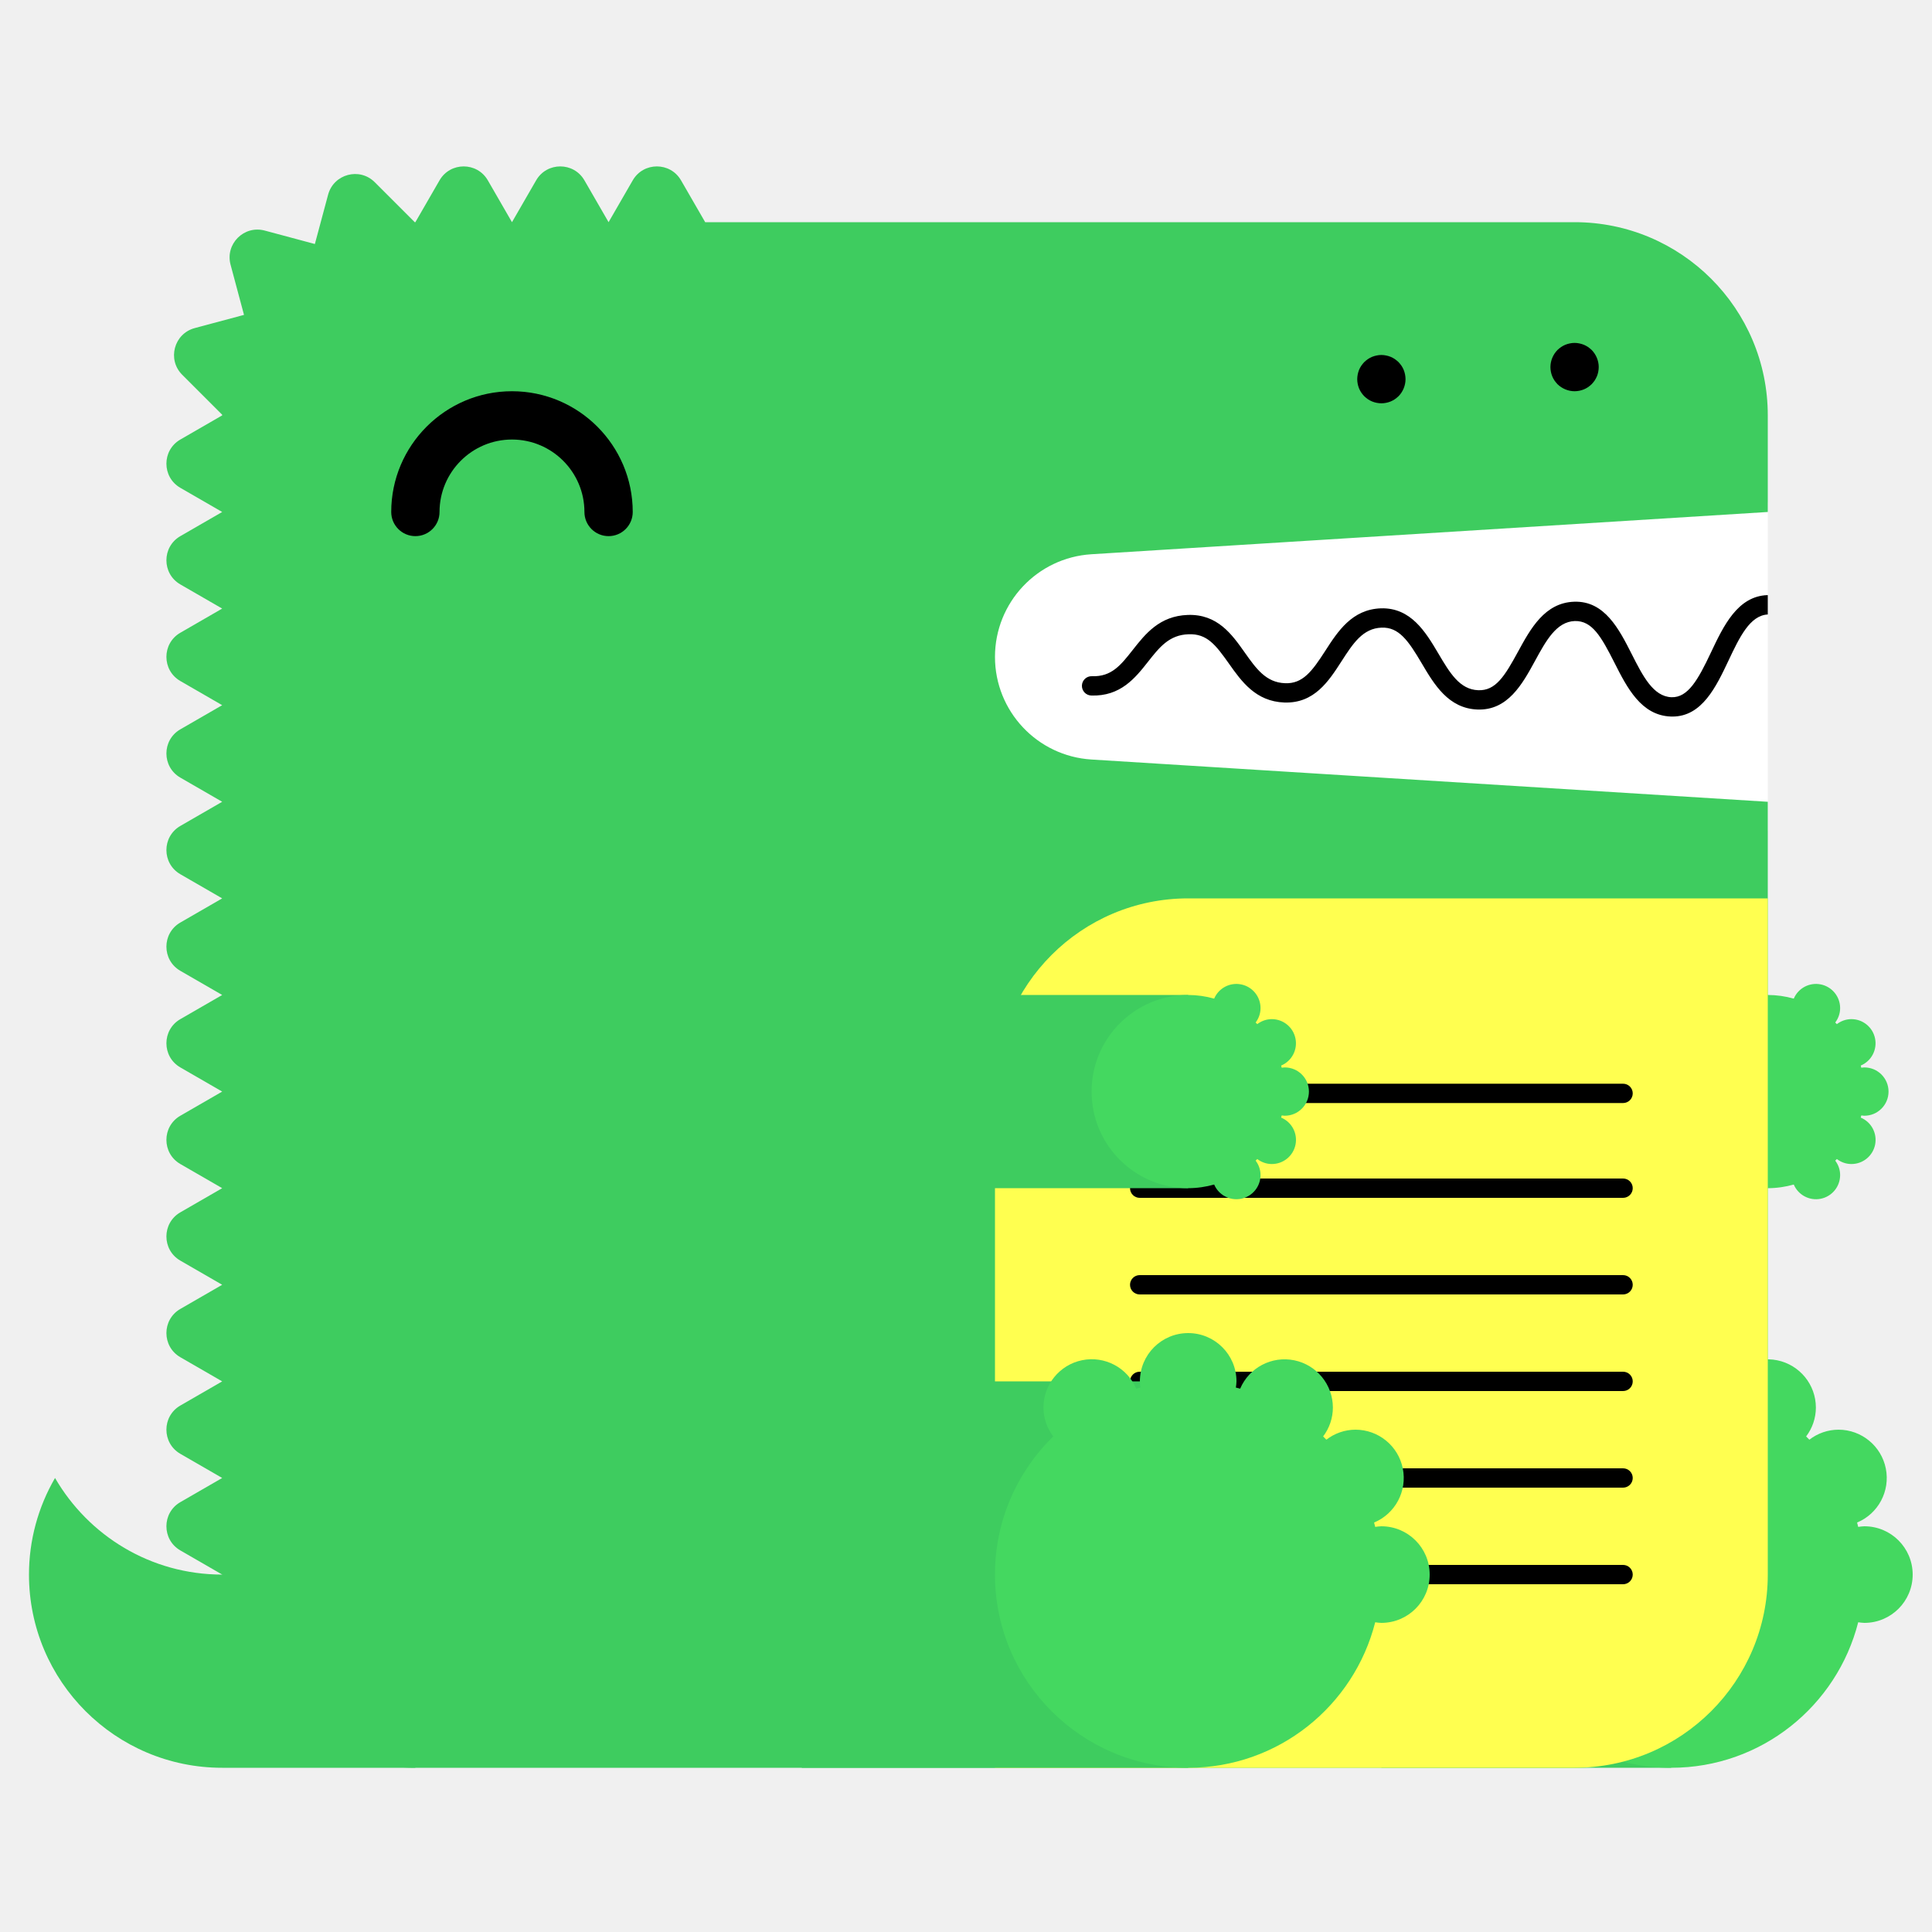
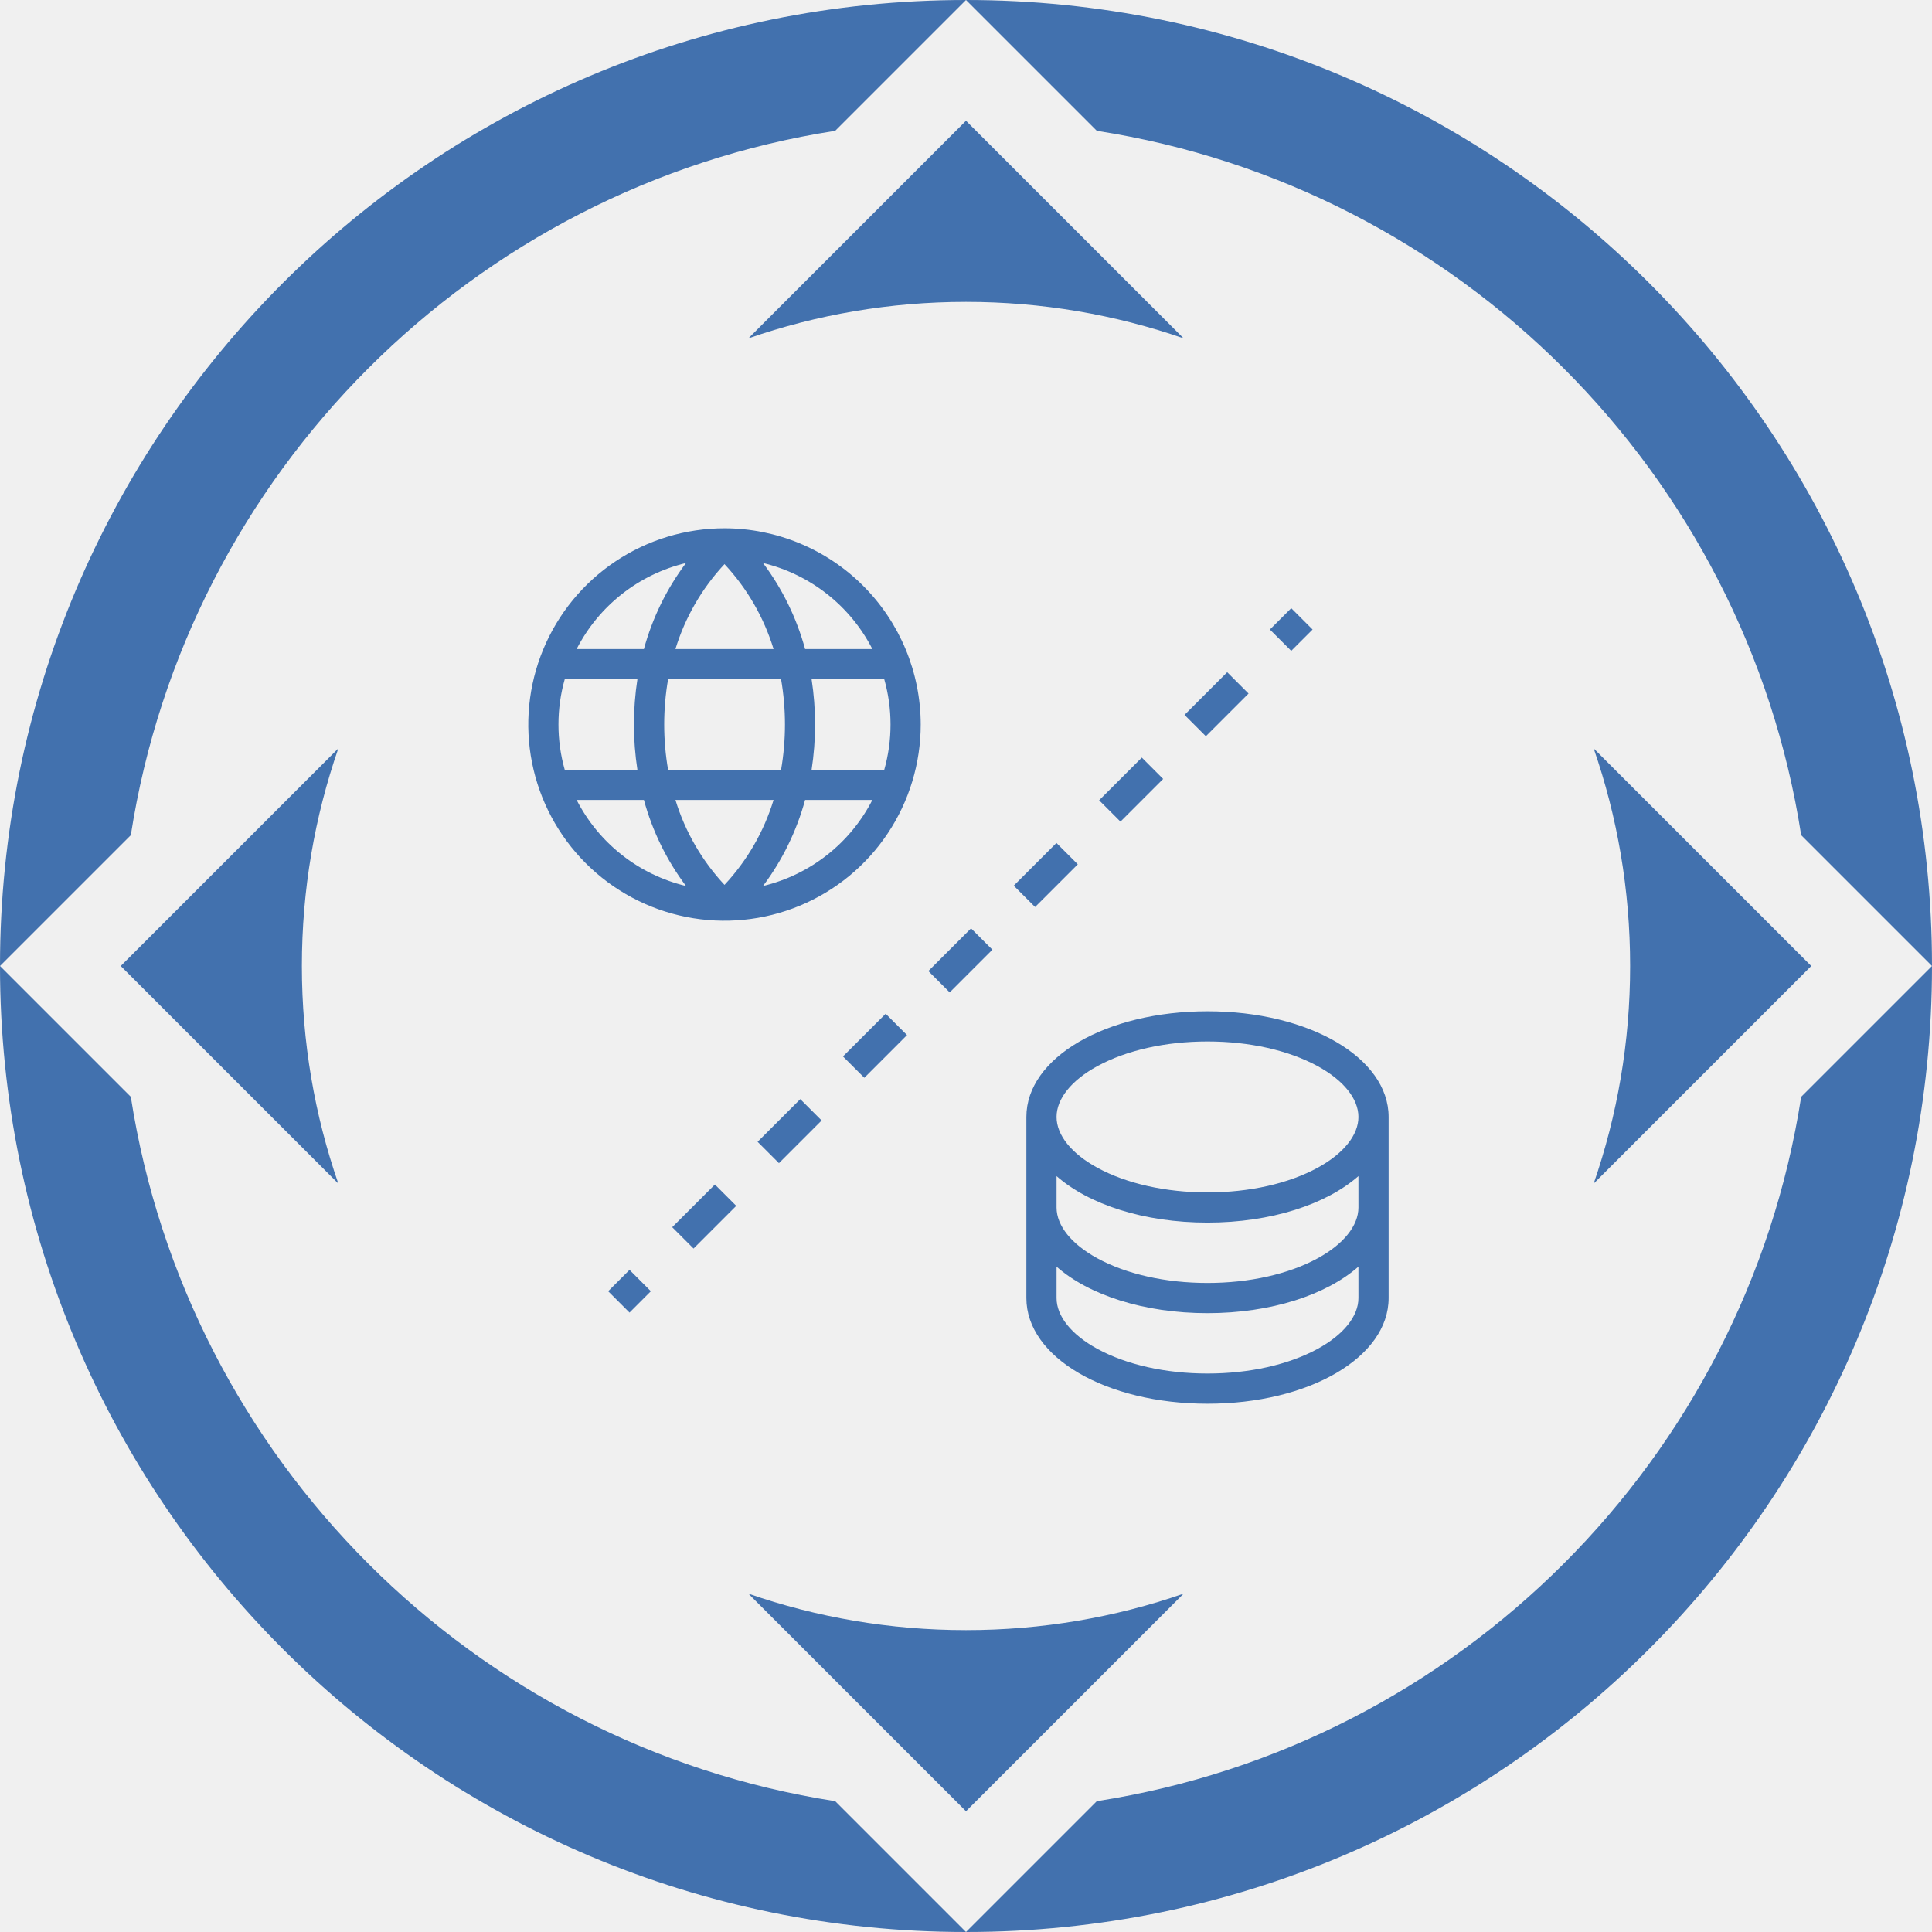
- <svg xmlns="http://www.w3.org/2000/svg" width="200" height="200" viewBox="0 0 200 200">
-   <g fill="none" fill-rule="evenodd">
-     <path fill="#FFF" d="M99 52h84v34H99z" />
-     <path d="M23 163c-7.398 0-13.843-4.027-17.303-10A19.886 19.886 0 0 0 3 163c0 11.046 8.954 20 20 20h20v-20H23z" fill="#3ECC5F" />
-     <path d="M112.98 57.376L183 53V43c0-11.046-8.954-20-20-20H73l-2.5-4.33c-1.112-1.925-3.889-1.925-5 0L63 23l-2.5-4.33c-1.111-1.925-3.889-1.925-5 0L53 23l-2.5-4.33c-1.111-1.925-3.889-1.925-5 0L43 23c-.022 0-.042.003-.065.003l-4.142-4.141c-1.57-1.571-4.252-.853-4.828 1.294l-1.369 5.104-5.192-1.392c-2.148-.575-4.111 1.389-3.535 3.536l1.39 5.193-5.102 1.367c-2.148.576-2.867 3.259-1.296 4.83l4.142 4.142c0 .021-.003.042-.003.064l-4.33 2.5c-1.925 1.111-1.925 3.889 0 5L23 53l-4.33 2.5c-1.925 1.111-1.925 3.889 0 5L23 63l-4.33 2.5c-1.925 1.111-1.925 3.889 0 5L23 73l-4.33 2.5c-1.925 1.111-1.925 3.889 0 5L23 83l-4.33 2.5c-1.925 1.111-1.925 3.889 0 5L23 93l-4.33 2.5c-1.925 1.111-1.925 3.889 0 5L23 103l-4.33 2.5c-1.925 1.111-1.925 3.889 0 5L23 113l-4.33 2.5c-1.925 1.111-1.925 3.889 0 5L23 123l-4.33 2.5c-1.925 1.111-1.925 3.889 0 5L23 133l-4.33 2.5c-1.925 1.111-1.925 3.889 0 5L23 143l-4.33 2.5c-1.925 1.111-1.925 3.889 0 5L23 153l-4.33 2.5c-1.925 1.111-1.925 3.889 0 5L23 163c0 11.046 8.954 20 20 20h120c11.046 0 20-8.954 20-20V83l-70.02-4.376A10.645 10.645 0 0 1 103 68c0-5.621 4.37-10.273 9.98-10.624" fill="#3ECC5F" />
-     <path fill="#3ECC5F" d="M143 183h30v-40h-30z" />
-     <path d="M193 158c-.219 0-.428.037-.639.064-.038-.15-.074-.301-.116-.451A5 5 0 0 0 190.32 148a4.96 4.96 0 0 0-3.016 1.036 26.531 26.531 0 0 0-.335-.336 4.955 4.955 0 0 0 1.011-2.987 5 5 0 0 0-9.599-1.959c-.148-.042-.297-.077-.445-.115.027-.211.064-.42.064-.639a5 5 0 0 0-5-5 5 5 0 0 0-5 5c0 .219.037.428.064.639-.148.038-.297.073-.445.115a4.998 4.998 0 0 0-9.599 1.959c0 1.125.384 2.151 1.011 2.987-3.717 3.632-6.031 8.693-6.031 14.3 0 11.046 8.954 20 20 20 9.339 0 17.16-6.41 19.361-15.064.211.027.42.064.639.064a5 5 0 0 0 5-5 5 5 0 0 0-5-5" fill="#44D860" />
-     <path fill="#3ECC5F" d="M153 123h30v-20h-30z" />
-     <path d="M193 115.5a2.5 2.5 0 1 0 0-5c-.109 0-.214.019-.319.032-.02-.075-.037-.15-.058-.225a2.501 2.501 0 0 0-.963-4.807c-.569 0-1.088.197-1.508.518a6.653 6.653 0 0 0-.168-.168c.314-.417.506-.931.506-1.494a2.5 2.5 0 0 0-4.8-.979A9.987 9.987 0 0 0 183 103c-5.522 0-10 4.478-10 10s4.478 10 10 10c.934 0 1.833-.138 2.69-.377a2.5 2.5 0 0 0 4.8-.979c0-.563-.192-1.077-.506-1.494.057-.055.113-.111.168-.168.42.321.939.518 1.508.518a2.5 2.5 0 0 0 .963-4.807c.021-.074.038-.15.058-.225.105.013.21.032.319.032" fill="#44D860" />
-     <path d="M63 55.5a2.5 2.5 0 0 1-2.5-2.5c0-4.136-3.364-7.5-7.5-7.5s-7.5 3.364-7.5 7.5a2.5 2.5 0 1 1-5 0c0-6.893 5.607-12.5 12.5-12.5S65.5 46.107 65.5 53a2.5 2.5 0 0 1-2.5 2.5" fill="#000" />
-     <path d="M103 183h60c11.046 0 20-8.954 20-20V93h-60c-11.046 0-20 8.954-20 20v70z" fill="#FFFF50" />
-     <path d="M168.02 124h-50.04a1 1 0 1 1 0-2h50.04a1 1 0 1 1 0 2m0 20h-50.04a1 1 0 1 1 0-2h50.04a1 1 0 1 1 0 2m0 20h-50.04a1 1 0 1 1 0-2h50.04a1 1 0 1 1 0 2m0-49.814h-50.04a1 1 0 1 1 0-2h50.04a1 1 0 1 1 0 2m0 19.814h-50.04a1 1 0 1 1 0-2h50.04a1 1 0 1 1 0 2m0 20h-50.04a1 1 0 1 1 0-2h50.04a1 1 0 1 1 0 2M183 61.611c-.012 0-.022-.006-.034-.005-3.09.105-4.552 3.196-5.842 5.923-1.346 2.85-2.387 4.703-4.093 4.647-1.889-.068-2.969-2.202-4.113-4.46-1.314-2.594-2.814-5.536-5.963-5.426-3.046.104-4.513 2.794-5.807 5.167-1.377 2.528-2.314 4.065-4.121 3.994-1.927-.07-2.951-1.805-4.136-3.813-1.321-2.236-2.848-4.75-5.936-4.664-2.994.103-4.465 2.385-5.763 4.4-1.373 2.13-2.335 3.428-4.165 3.351-1.973-.07-2.992-1.51-4.171-3.177-1.324-1.873-2.816-3.993-5.895-3.89-2.928.1-4.399 1.97-5.696 3.618-1.232 1.564-2.194 2.802-4.229 2.724a1 1 0 0 0-.072 2c3.017.101 4.545-1.8 5.872-3.487 1.177-1.496 2.193-2.787 4.193-2.855 1.926-.082 2.829 1.115 4.195 3.045 1.297 1.834 2.769 3.914 5.731 4.021 3.103.104 4.596-2.215 5.918-4.267 1.182-1.834 2.202-3.417 4.15-3.484 1.793-.067 2.769 1.35 4.145 3.681 1.297 2.197 2.766 4.686 5.787 4.796 3.125.108 4.634-2.62 5.949-5.035 1.139-2.088 2.214-4.06 4.119-4.126 1.793-.042 2.728 1.595 4.111 4.33 1.292 2.553 2.757 5.445 5.825 5.556l.169.003c3.064 0 4.518-3.075 5.805-5.794 1.139-2.41 2.217-4.68 4.067-4.773v-2z" fill="#000" />
-     <path fill="#3ECC5F" d="M83 183h40v-40H83z" />
-     <path d="M143 158c-.219 0-.428.037-.639.064-.038-.15-.074-.301-.116-.451A5 5 0 0 0 140.32 148a4.96 4.96 0 0 0-3.016 1.036 26.531 26.531 0 0 0-.335-.336 4.955 4.955 0 0 0 1.011-2.987 5 5 0 0 0-9.599-1.959c-.148-.042-.297-.077-.445-.115.027-.211.064-.42.064-.639a5 5 0 0 0-5-5 5 5 0 0 0-5 5c0 .219.037.428.064.639-.148.038-.297.073-.445.115a4.998 4.998 0 0 0-9.599 1.959c0 1.125.384 2.151 1.011 2.987-3.717 3.632-6.031 8.693-6.031 14.3 0 11.046 8.954 20 20 20 9.339 0 17.16-6.41 19.361-15.064.211.027.42.064.639.064a5 5 0 0 0 5-5 5 5 0 0 0-5-5" fill="#44D860" />
-     <path fill="#3ECC5F" d="M83 123h40v-20H83z" />
-     <path d="M133 115.5a2.5 2.5 0 1 0 0-5c-.109 0-.214.019-.319.032-.02-.075-.037-.15-.058-.225a2.501 2.501 0 0 0-.963-4.807c-.569 0-1.088.197-1.508.518a6.653 6.653 0 0 0-.168-.168c.314-.417.506-.931.506-1.494a2.5 2.5 0 0 0-4.8-.979A9.987 9.987 0 0 0 123 103c-5.522 0-10 4.478-10 10s4.478 10 10 10c.934 0 1.833-.138 2.69-.377a2.5 2.5 0 0 0 4.8-.979c0-.563-.192-1.077-.506-1.494.057-.055.113-.111.168-.168.42.321.939.518 1.508.518a2.5 2.5 0 0 0 .963-4.807c.021-.074.038-.15.058-.225.105.013.21.032.319.032" fill="#44D860" />
-     <path d="M143 41.75c-.16 0-.33-.02-.49-.05a2.52 2.52 0 0 1-.47-.14c-.15-.06-.29-.14-.431-.23-.13-.09-.259-.2-.38-.31-.109-.12-.219-.24-.309-.38s-.17-.28-.231-.43a2.619 2.619 0 0 1-.189-.96c0-.16.02-.33.05-.49.03-.16.08-.31.139-.47.061-.15.141-.29.231-.43.09-.13.2-.26.309-.38.121-.11.25-.22.38-.31.141-.09.281-.17.431-.23.149-.06.31-.11.47-.14.32-.07.65-.07.98 0 .159.03.32.08.47.14.149.06.29.14.43.23.13.09.259.2.38.31.11.12.22.25.31.38.09.14.17.28.23.43.06.16.11.31.14.47.029.16.05.33.05.49 0 .66-.271 1.31-.73 1.77-.121.11-.25.22-.38.31-.14.09-.281.17-.43.23a2.565 2.565 0 0 1-.96.19m20-1.25c-.66 0-1.3-.27-1.771-.73a3.802 3.802 0 0 1-.309-.38c-.09-.14-.17-.28-.231-.43a2.619 2.619 0 0 1-.189-.96c0-.66.27-1.3.729-1.77.121-.11.25-.22.38-.31.141-.09.281-.17.431-.23.149-.06.31-.11.47-.14.32-.07.66-.07.98 0 .159.03.32.08.47.14.149.06.29.14.43.23.13.09.259.2.38.31.459.47.73 1.11.73 1.77 0 .16-.021.33-.05.49-.03.16-.08.32-.14.47-.07.15-.14.29-.23.43-.09.13-.2.26-.31.38-.121.11-.25.22-.38.31-.14.09-.281.17-.43.23a2.565 2.565 0 0 1-.96.19" fill="#000" />
+ <svg xmlns="http://www.w3.org/2000/svg" width="128" height="128" viewBox="0 0 128 128" fill="none">
+   <g clip-path="url(#clip0_38_14)">
+     <path fill-rule="evenodd" clip-rule="evenodd" d="M8.667 55.333L1.09531e-06 64C1.09531e-06 28.654 28.654 1.09531e-06 64 -2.10886e-06L55.333 8.667C31.345 12.393 12.393 31.345 8.667 55.333ZM8.667 72.667L1.09531e-06 64C1.09531e-06 99.346 28.654 128 64 128C99.346 128 128 99.346 128 64C128 28.654 99.346 1.09531e-06 64 -2.10886e-06L72.667 8.667C96.655 12.393 115.607 31.345 119.333 55.333L128 64L119.333 72.667C115.607 96.655 96.655 115.607 72.667 119.333L64 128L55.333 119.333C31.345 115.607 12.393 96.655 8.667 72.667Z" fill="#4271AE" />
+     <path fill-rule="evenodd" clip-rule="evenodd" d="M105.584 78.416C107.15 73.9 108 69.049 108 64C108 58.951 107.15 54.1 105.584 49.584L120 64L105.584 78.416ZM78.416 105.584C73.9 107.15 69.049 108 64 108C58.951 108 54.1 107.15 49.584 105.584L64 120L78.416 105.584ZM22.416 78.416C20.85 73.9 20 69.049 20 64C20 58.951 20.85 54.1 22.416 49.584L8 64L22.416 78.416ZM49.584 22.416L64 8L78.416 22.416C73.9 20.85 69.049 20 64 20C58.951 20 54.1 20.85 49.584 22.416Z" fill="#4271AE" />
+     <path d="M41.707 86.962L43.121 85.548L41.707 84.133L40.293 85.548L41.707 86.962ZM45.95 82.719L48.778 79.891L47.364 78.477L44.535 81.305L45.95 82.719ZM51.607 77.062L54.435 74.234L53.021 72.82L50.192 75.648L51.607 77.062ZM57.264 71.406L60.092 68.577L58.678 67.163L55.849 69.991L57.264 71.406ZM62.92 65.749L65.749 62.92L64.335 61.506L61.506 64.335L62.92 65.749ZM68.577 60.092L71.406 57.264L69.991 55.849L67.163 58.678L68.577 60.092ZM74.234 54.435L77.062 51.607L75.648 50.192L72.82 53.021L74.234 54.435ZM79.891 48.778L82.719 45.95L81.305 44.535L78.477 47.364L79.891 48.778ZM85.548 43.121L86.962 41.707L85.548 40.293L84.133 41.707L85.548 43.121Z" fill="#4271AE" />
+     <path d="M80 67C73.271 67 68 70.075 68 74V86C68 89.925 73.271 93 80 93C86.729 93 92 89.925 92 86V74C92 70.075 86.729 67 80 67ZM90 80C90 81.203 89.015 82.429 87.299 83.365C85.366 84.419 82.774 85 80 85C77.226 85 74.634 84.419 72.701 83.365C70.985 82.429 70 81.203 70 80V77.92C72.132 79.795 75.779 81 80 81C84.221 81 87.868 79.79 90 77.92V80ZM72.701 70.635C74.634 69.581 77.226 69 80 69C82.774 69 85.366 69.581 87.299 70.635C89.015 71.571 90 72.797 90 74C90 75.203 89.015 76.429 87.299 77.365C85.366 78.419 82.774 79 80 79C77.226 79 74.634 78.419 72.701 77.365C70.985 76.429 70 75.203 70 74C70 72.797 70.985 71.571 72.701 70.635ZM87.299 89.365C85.366 90.419 82.774 91 80 91C77.226 91 74.634 90.419 72.701 89.365C70.985 88.429 70 87.203 70 86V83.92C72.132 85.795 75.779 87 80 87C84.221 87 87.868 85.79 90 83.92V86C90 87.203 89.015 88.429 87.299 89.365Z" fill="#4271AE" />
+     <path d="M48 35C45.429 35 42.915 35.762 40.778 37.191C38.64 38.619 36.974 40.65 35.99 43.025C35.006 45.401 34.748 48.014 35.25 50.536C35.751 53.058 36.989 55.374 38.808 57.192C40.626 59.011 42.942 60.249 45.464 60.75C47.986 61.252 50.599 60.994 52.975 60.01C55.35 59.026 57.381 57.36 58.809 55.222C60.238 53.085 61 50.571 61 48C60.996 44.553 59.625 41.249 57.188 38.812C54.751 36.375 51.447 35.004 48 35ZM59 48C59.001 49.014 58.861 50.024 58.584 51H53.77C54.077 49.012 54.077 46.988 53.77 45H58.584C58.861 45.976 59.001 46.986 59 48ZM44.75 53H51.25C50.61 55.098 49.498 57.022 48 58.625C46.503 57.022 45.391 55.098 44.75 53ZM44.263 51C43.919 49.015 43.919 46.985 44.263 45H51.748C52.091 46.985 52.091 49.015 51.748 51H44.263ZM37 48C36.999 46.986 37.139 45.976 37.416 45H42.23C41.923 46.988 41.923 49.012 42.23 51H37.416C37.139 50.024 36.999 49.014 37 48ZM51.25 43H44.75C45.39 40.902 46.502 38.978 48 37.375C49.497 38.978 50.609 40.902 51.25 43ZM57.791 43H53.339C52.778 40.941 51.832 39.007 50.551 37.3C52.098 37.672 53.547 38.373 54.797 39.357C56.048 40.341 57.071 41.584 57.796 43H57.791ZM45.449 37.3C44.168 39.007 43.222 40.941 42.661 43H38.204C38.929 41.584 39.952 40.341 41.203 39.357C42.453 38.373 43.902 37.672 45.449 37.3ZM38.204 53H42.661C43.222 55.059 44.168 56.993 45.449 58.7C43.902 58.328 42.453 57.627 41.203 56.643C39.952 55.659 38.929 54.416 38.204 53ZM50.551 58.7C51.832 56.993 52.778 55.059 53.339 53H57.796C57.071 54.416 56.048 55.659 54.797 56.643C53.547 57.627 52.098 58.328 50.551 58.7Z" fill="#4271AE" />
  </g>
+   <defs>
+     <clipPath id="clip0_38_14">
+       <rect width="128" height="128" fill="white" />
+     </clipPath>
+   </defs>
</svg>
